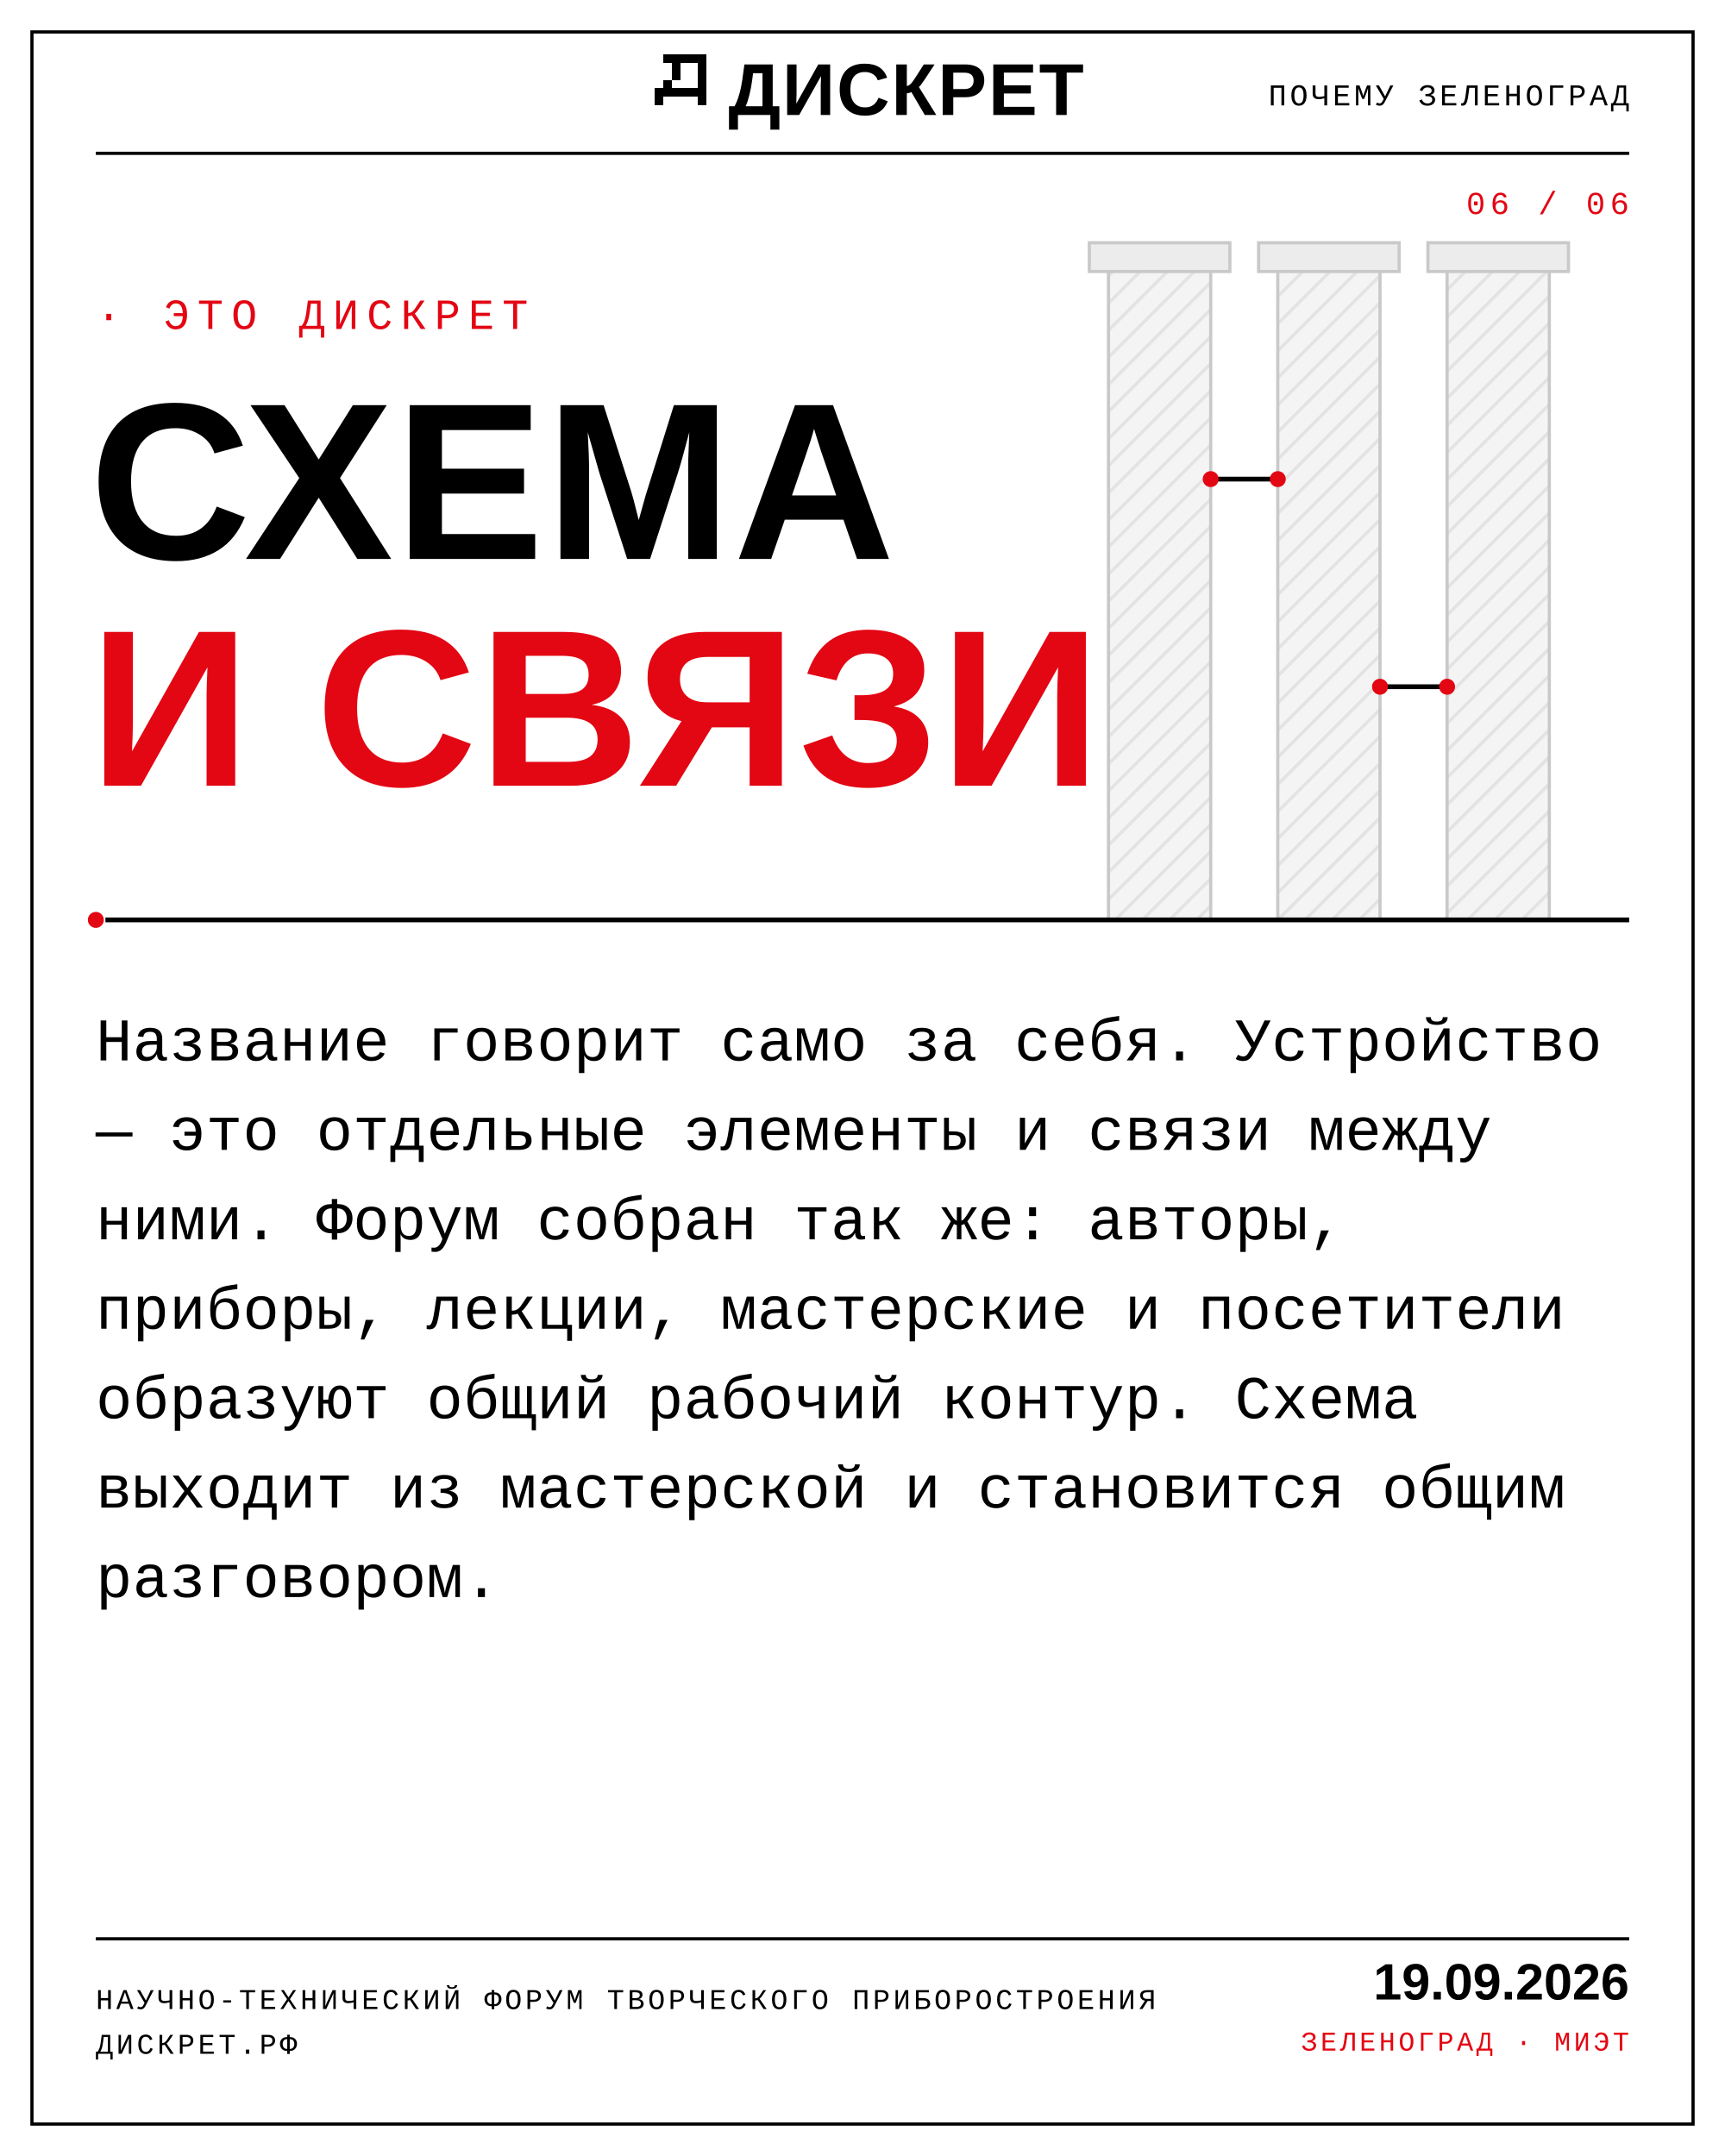
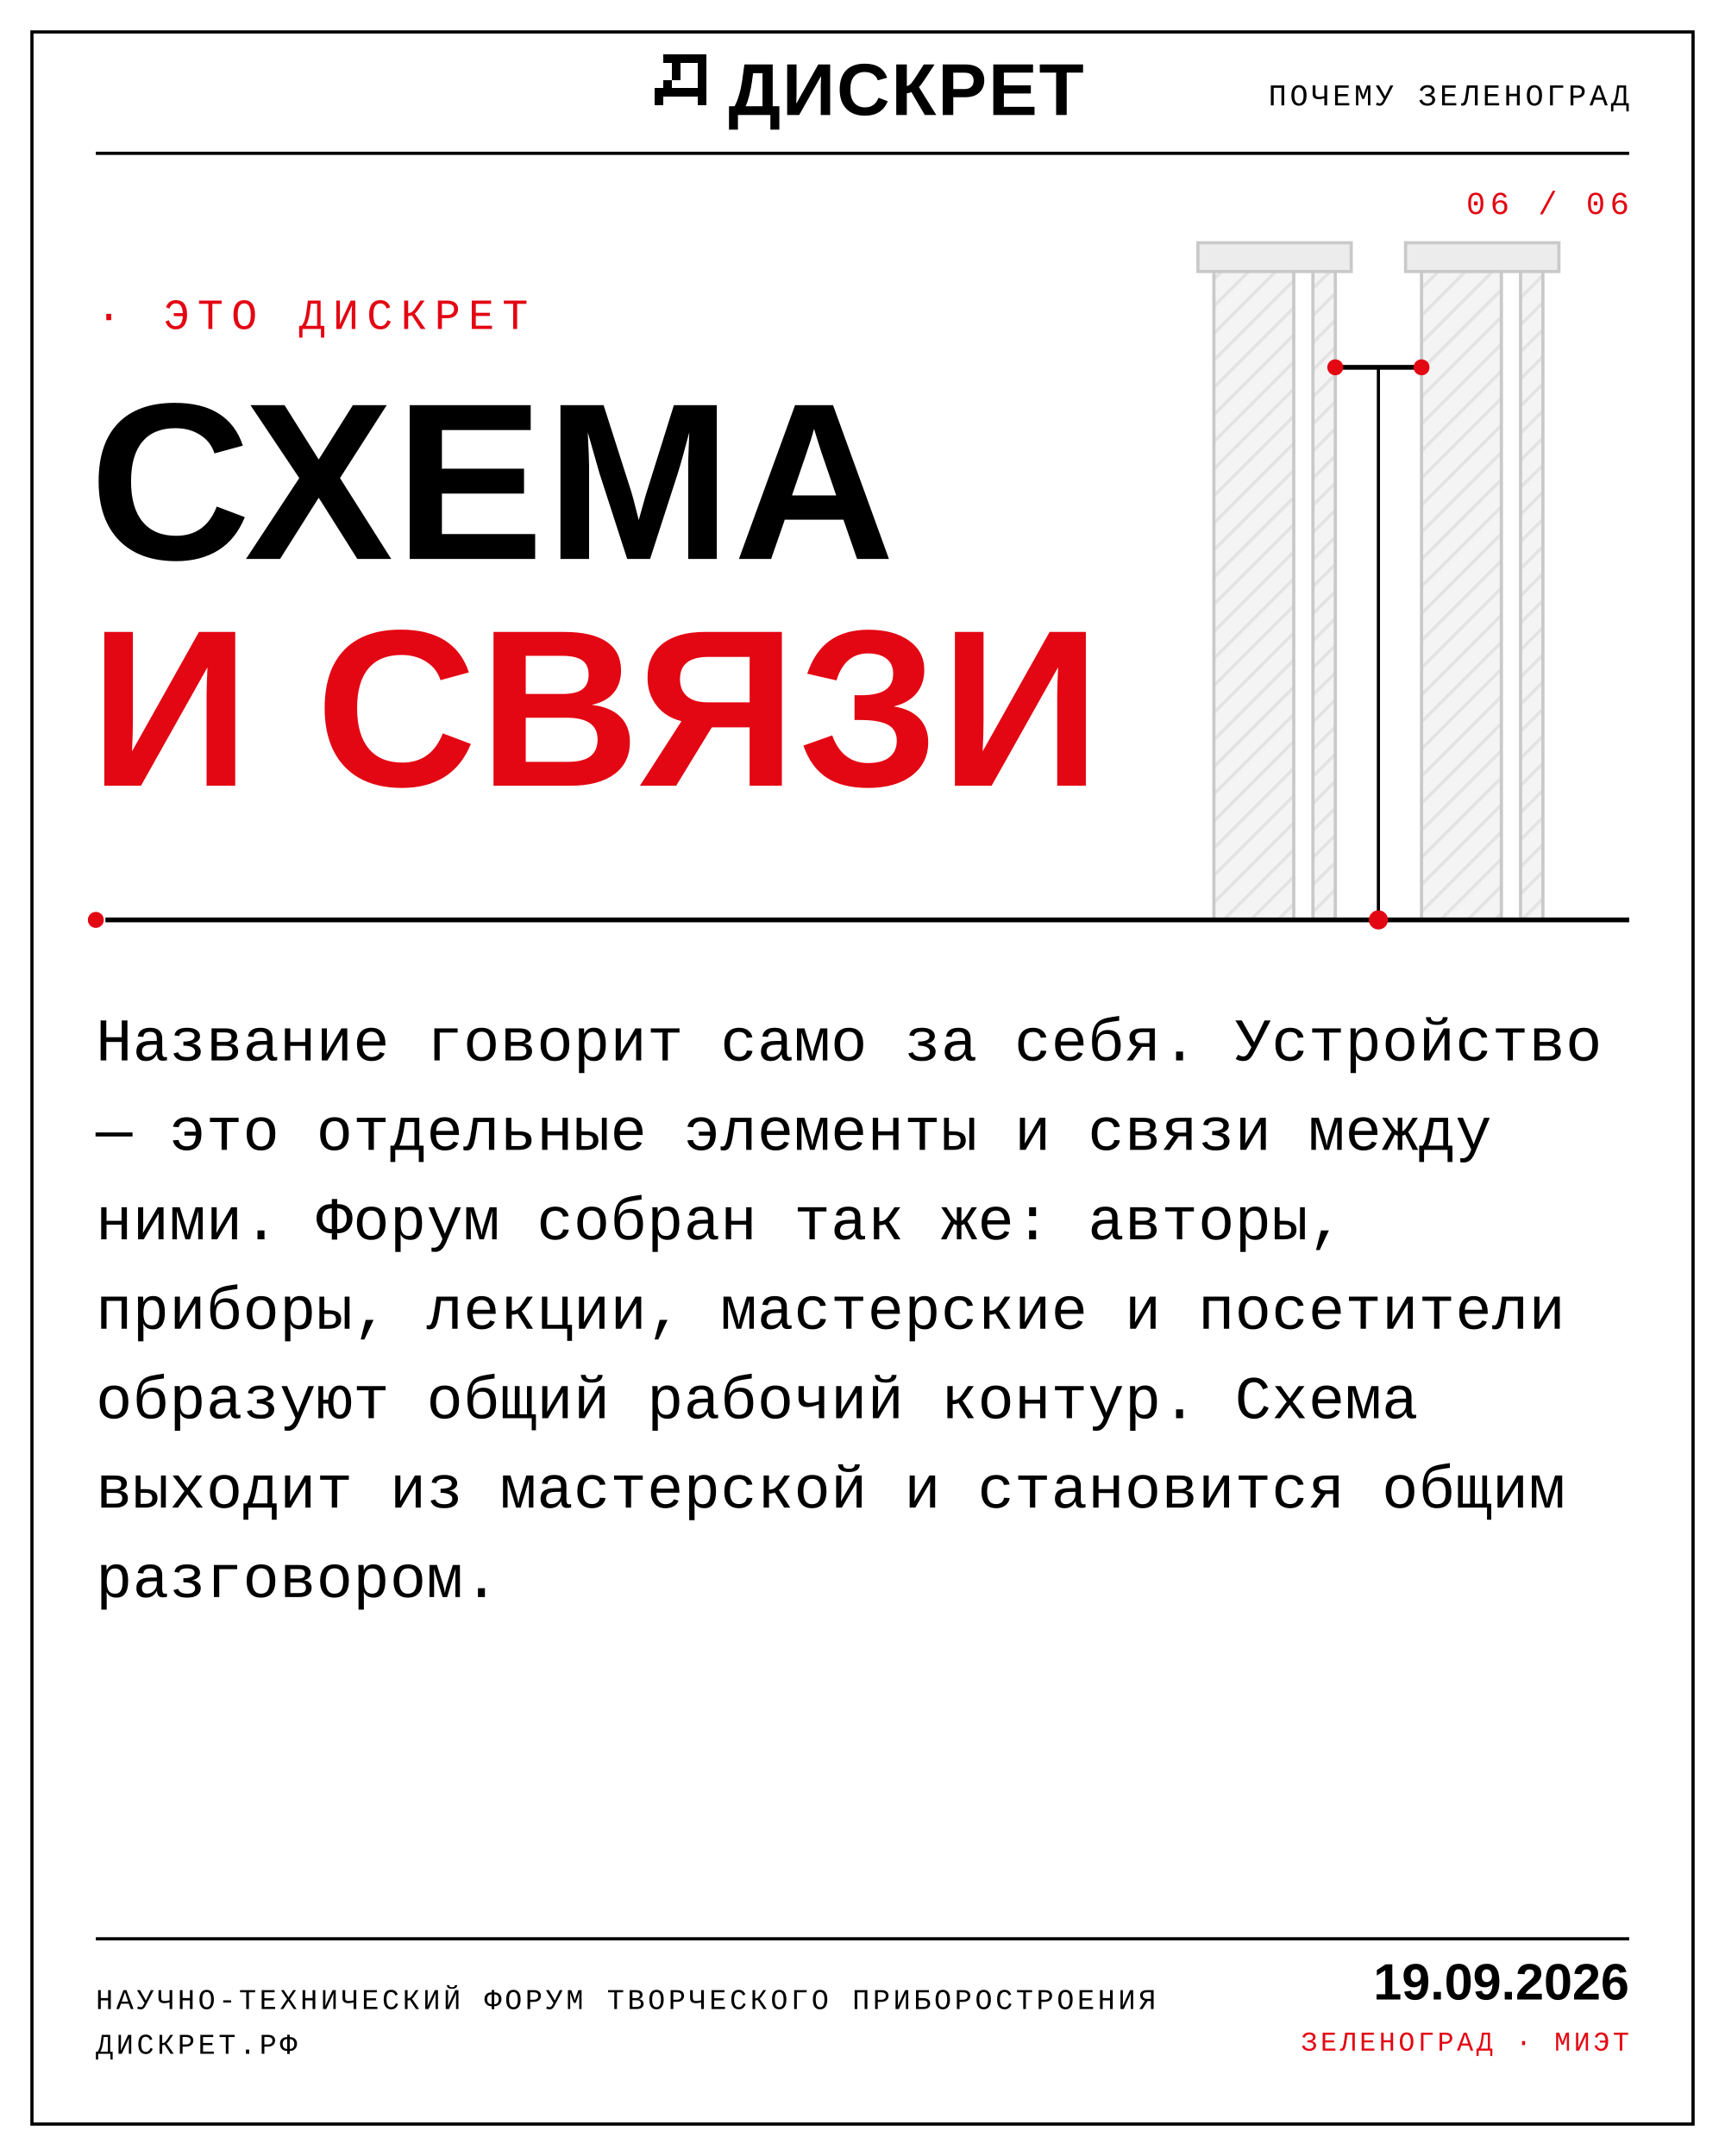
<svg xmlns="http://www.w3.org/2000/svg" width="1080" height="1350" viewBox="0 0 1080 1350" fill="none" font-family="'Arial Narrow','Helvetica Neue',Arial,sans-serif">
  <defs>
    <g id="logoD" shape-rendering="crispEdges" transform="scale(0.66667)">
      <rect x="10" y="0" width="2" height="12" />
      <rect x="2" y="0" width="8" height="2" />
      <rect x="4" y="2" width="2" height="4" />
      <rect x="2" y="6" width="2" height="2" />
      <rect x="0" y="8" width="12" height="2" />
      <rect x="0" y="10" width="2" height="2" />
    </g>
    <pattern id="th" width="12" height="12" patternTransform="rotate(45)" patternUnits="userSpaceOnUse">
      <rect width="12" height="12" fill="#f4f4f4" />
      <line x1="0" y1="0" x2="0" y2="12" stroke="#e3e3e3" stroke-width="4" />
    </pattern>
  </defs>
  <rect width="1080" height="1350" fill="#FFFFFF" />
  <rect x="20" y="20" width="1040" height="1310" fill="none" stroke="#000" stroke-width="2" />
  <use href="#logoD" fill="#000" transform="translate(410,34) scale(4.0)" />
  <text x="456" y="72" font-weight="800" font-size="46" letter-spacing="1" fill="#000">ДИСКРЕТ</text>
  <text x="1020" y="66" text-anchor="end" font-family="'Courier New',monospace" font-size="19" letter-spacing="2" fill="#000">ПОЧЕМУ ЗЕЛЕНОГРАД</text>
  <line x1="60" y1="96" x2="1020" y2="96" stroke="#000" stroke-width="2" />
  <text x="1020" y="134" text-anchor="end" font-family="'Courier New',monospace" font-size="20" letter-spacing="3" fill="#E30613">06 / 06</text>
-   <rect x="682" y="152" width="88" height="18" fill="#ececec" stroke="#c9c9c9" stroke-width="2" />
-   <rect x="694" y="170" width="64" height="406" fill="url(#th)" stroke="#c9c9c9" stroke-width="2" />
-   <rect x="788" y="152" width="88" height="18" fill="#ececec" stroke="#c9c9c9" stroke-width="2" />
-   <rect x="800" y="170" width="64" height="406" fill="url(#th)" stroke="#c9c9c9" stroke-width="2" />
-   <rect x="894" y="152" width="88" height="18" fill="#ececec" stroke="#c9c9c9" stroke-width="2" />
-   <rect x="906" y="170" width="64" height="406" fill="url(#th)" stroke="#c9c9c9" stroke-width="2" />
+   <rect x="750" y="152" width="96" height="18" fill="#ececec" stroke="#c9c9c9" stroke-width="2" />
+   <rect x="760" y="170" width="50" height="406" fill="url(#th)" stroke="#c9c9c9" stroke-width="2" />
+   <rect x="822" y="170" width="14" height="406" fill="url(#th)" stroke="#c9c9c9" stroke-width="2" />
+   <rect x="880" y="152" width="96" height="18" fill="#ececec" stroke="#c9c9c9" stroke-width="2" />
+   <rect x="890" y="170" width="50" height="406" fill="url(#th)" stroke="#c9c9c9" stroke-width="2" />
+   <rect x="952" y="170" width="14" height="406" fill="url(#th)" stroke="#c9c9c9" stroke-width="2" />
  <text x="60" y="206" font-family="'Courier New',monospace" font-size="27" letter-spacing="5" fill="#E30613">· ЭТО ДИСКРЕТ</text>
  <text x="56" y="350" font-weight="800" font-size="140" letter-spacing="1" fill="#000">СХЕМА</text>
  <text x="56" y="492" font-weight="800" font-size="140" letter-spacing="1" fill="#E30613">И СВЯЗИ</text>
  <circle cx="60" cy="576" r="5" fill="#E30613" />
  <line x1="66" y1="576" x2="1020" y2="576" stroke="#000" stroke-width="3" />
-   <line x1="758" y1="300" x2="800" y2="300" stroke="#000" stroke-width="3" />
-   <line x1="864" y1="430" x2="906" y2="430" stroke="#000" stroke-width="3" />
-   <circle cx="758" cy="300" r="5" fill="#E30613" />
-   <circle cx="800" cy="300" r="5" fill="#E30613" />
-   <circle cx="864" cy="430" r="5" fill="#E30613" />
-   <circle cx="906" cy="430" r="5" fill="#E30613" />
+   <line x1="836" y1="230" x2="890" y2="230" stroke="#000" stroke-width="3" />
+   <line x1="863" y1="230" x2="863" y2="576" stroke="#000" stroke-width="2" />
+   <circle cx="836" cy="230" r="5" fill="#E30613" />
+   <circle cx="890" cy="230" r="5" fill="#E30613" />
+   <circle cx="863" cy="576" r="6" fill="#E30613" />
  <text x="60" y="664" font-family="'Courier New',monospace" font-size="38" letter-spacing="0.2" fill="#000">Название говорит само за себя. Устройство</text>
  <text x="60" y="720" font-family="'Courier New',monospace" font-size="38" letter-spacing="0.2" fill="#000">— это отдельные элементы и связи между</text>
  <text x="60" y="776" font-family="'Courier New',monospace" font-size="38" letter-spacing="0.2" fill="#000">ними. Форум собран так же: авторы,</text>
  <text x="60" y="832" font-family="'Courier New',monospace" font-size="38" letter-spacing="0.2" fill="#000">приборы, лекции, мастерские и посетители</text>
  <text x="60" y="888" font-family="'Courier New',monospace" font-size="38" letter-spacing="0.2" fill="#000">образуют общий рабочий контур. Схема</text>
  <text x="60" y="944" font-family="'Courier New',monospace" font-size="38" letter-spacing="0.2" fill="#000">выходит из мастерской и становится общим</text>
  <text x="60" y="1000" font-family="'Courier New',monospace" font-size="38" letter-spacing="0.2" fill="#000">разговором.</text>
  <line x1="60" y1="1214" x2="1020" y2="1214" stroke="#000" stroke-width="2" />
  <text x="60" y="1258" font-family="'Courier New',monospace" font-size="18" letter-spacing="2" fill="#000">НАУЧНО-ТЕХНИЧЕСКИЙ ФОРУМ ТВОРЧЕСКОГО ПРИБОРОСТРОЕНИЯ</text>
  <text x="60" y="1286" font-family="'Courier New',monospace" font-size="18" letter-spacing="2" fill="#000">ДИСКРЕТ.РФ</text>
  <text x="1020" y="1252" text-anchor="end" font-weight="800" font-size="32" fill="#000">19.09.2026</text>
  <text x="1020" y="1284" text-anchor="end" font-family="'Courier New',monospace" font-size="17" letter-spacing="2" fill="#E30613">ЗЕЛЕНОГРАД · МИЭТ</text>
</svg>
